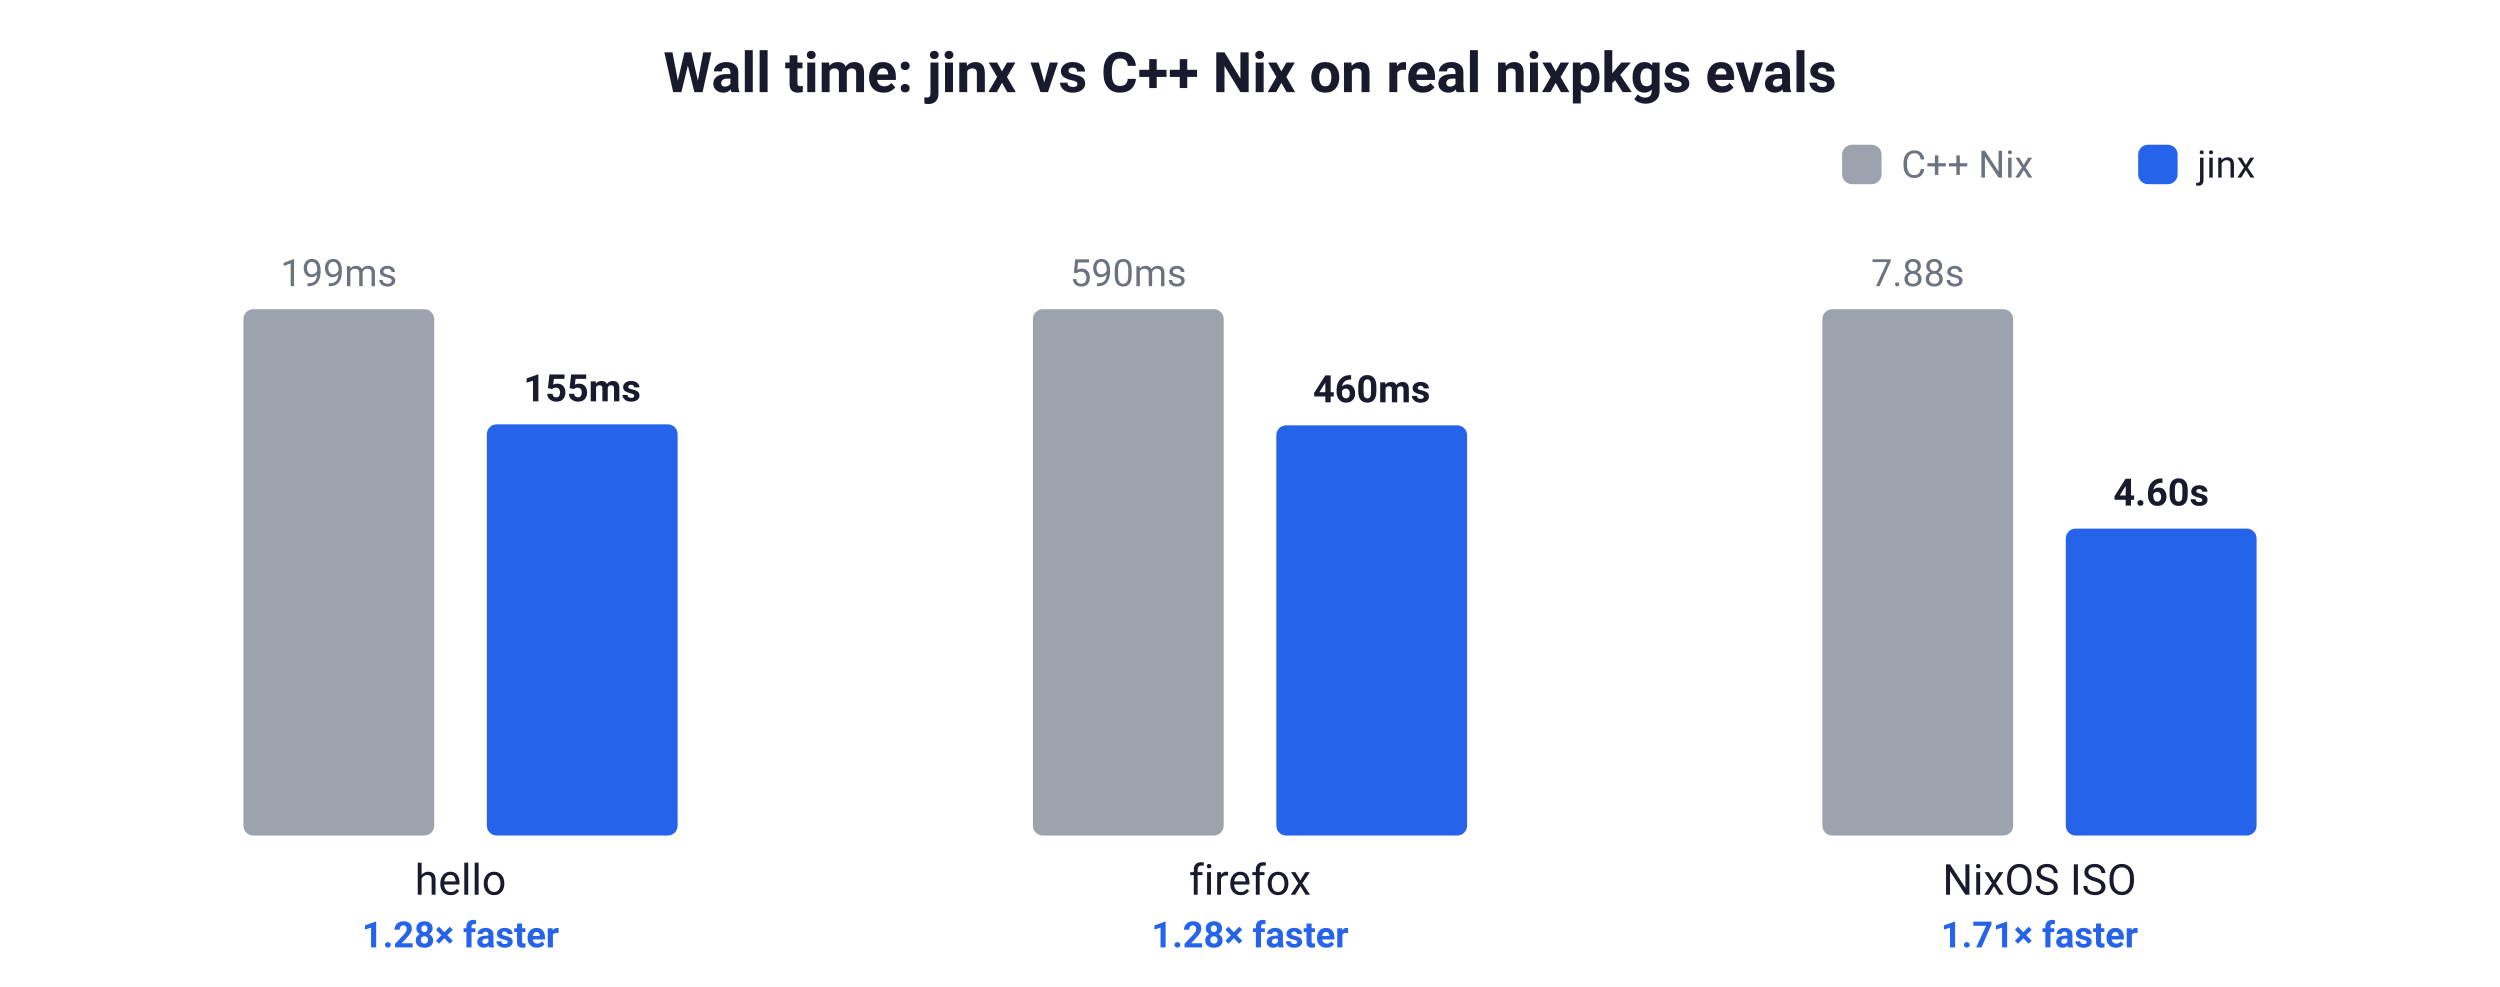
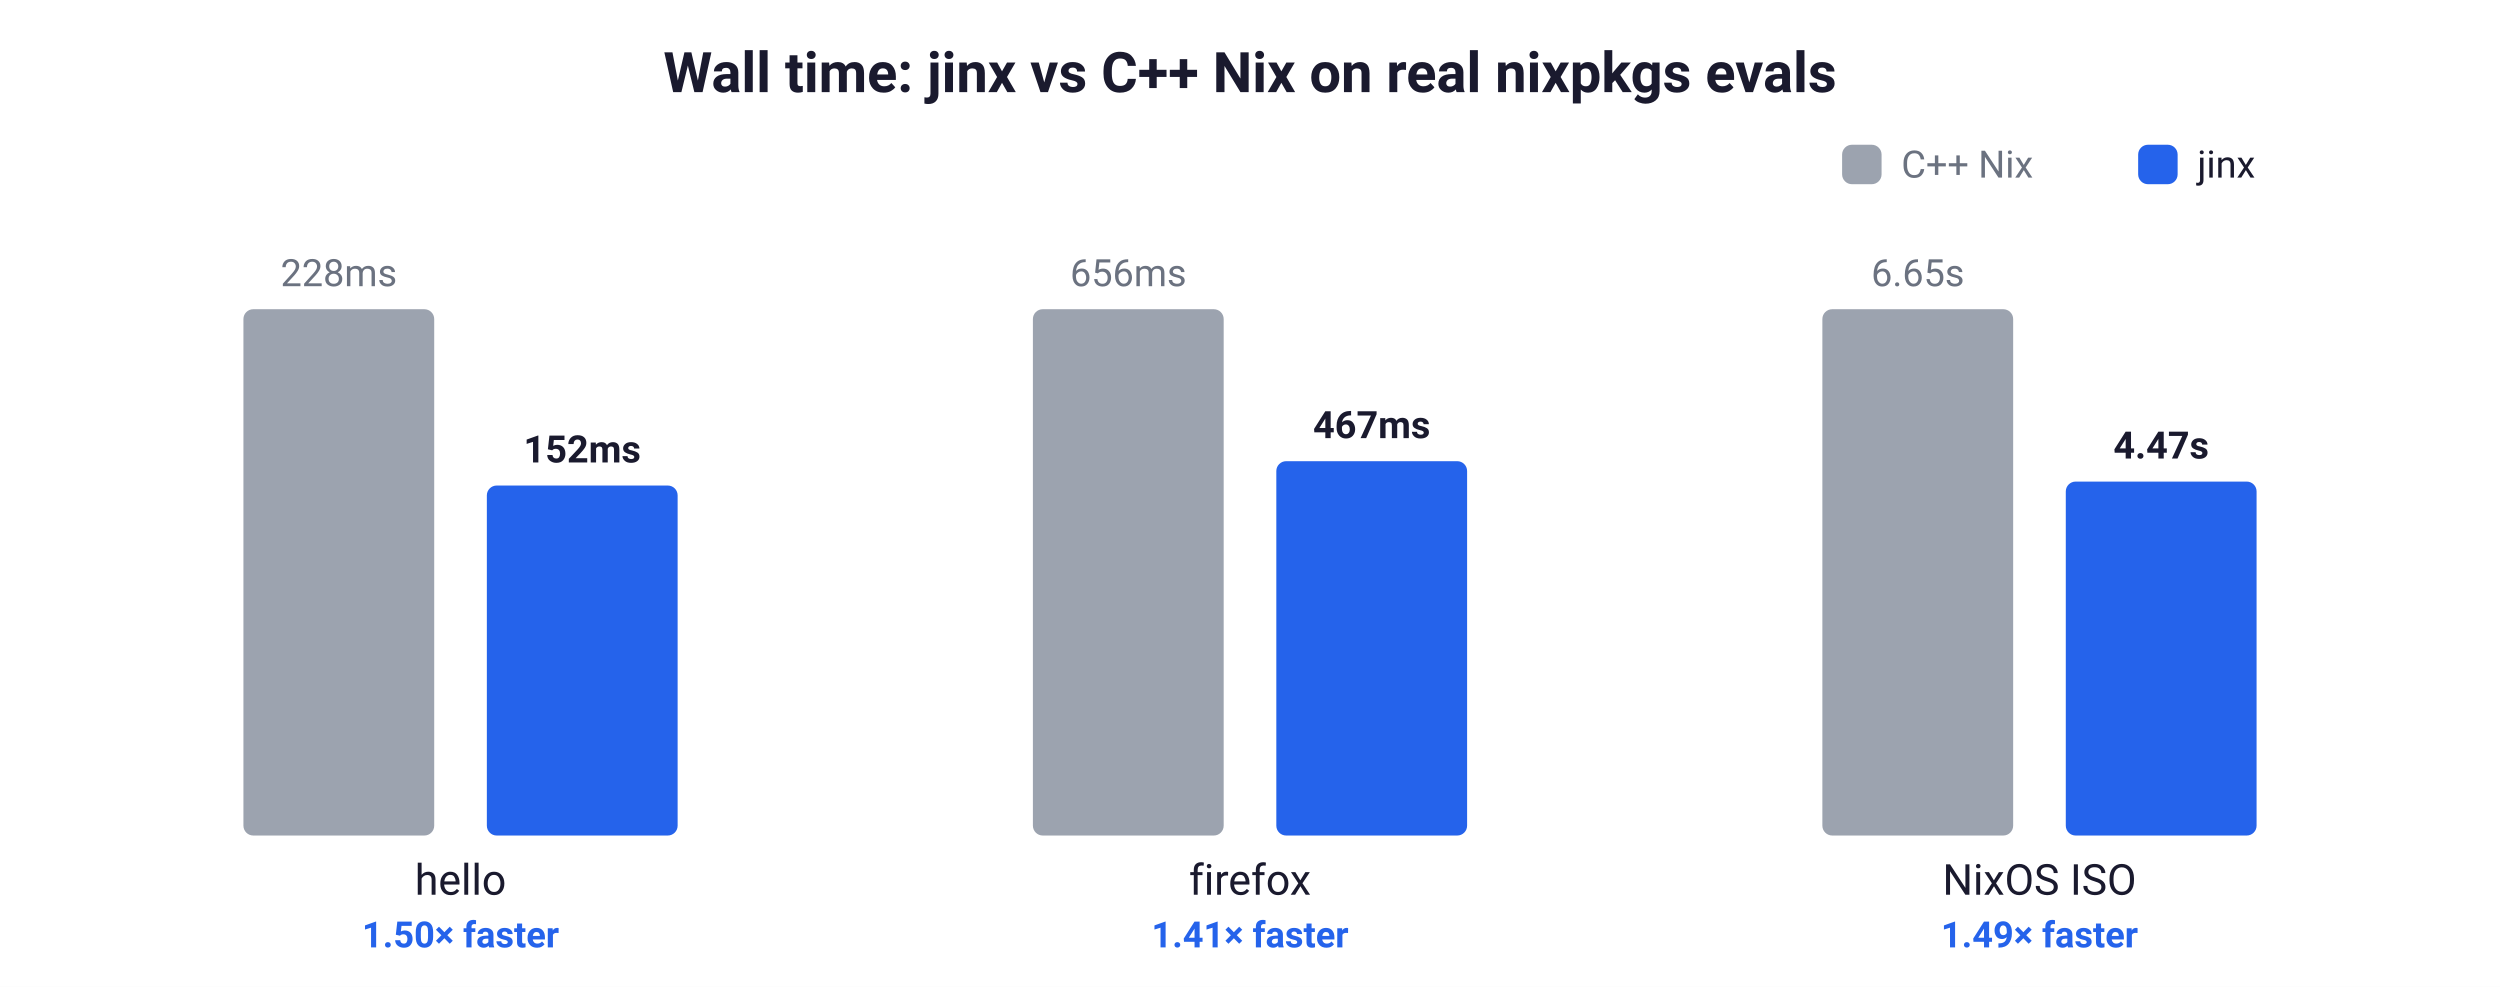
<svg xmlns="http://www.w3.org/2000/svg" width="760" height="300" viewBox="0 0 760 300" font-family="-apple-system,Segoe UI,Roboto,sans-serif">
  <rect width="760" height="300" fill="#ffffff" />
  <text x="380.0" y="28" text-anchor="middle" font-size="17" font-weight="700" fill="#1a1a2e">Wall time: jinx vs C++ Nix on real nixpkgs evals</text>
  <rect x="74.0" y="94.0" width="58.0" height="160.0" rx="3" fill="#9ca3af" />
-   <rect x="148.0" y="129.0" width="58.0" height="125.0" rx="3" fill="#2563eb" />
-   <text x="103.0" y="87.0" text-anchor="middle" font-size="11.5" font-weight="400" fill="#6b7280">199ms</text>
-   <text x="177.0" y="122.0" text-anchor="middle" font-size="11.5" font-weight="700" fill="#1a1a2e">155ms</text>
+   <rect x="148.0" y="147.6" width="58.0" height="106.4" rx="3" fill="#2563eb" />
+   <text x="103.0" y="87.0" text-anchor="middle" font-size="11.5" font-weight="400" fill="#6b7280">228ms</text>
+   <text x="177.0" y="140.6" text-anchor="middle" font-size="11.5" font-weight="700" fill="#1a1a2e">152ms</text>
  <text x="140.0" y="272.0" text-anchor="middle" font-size="13" font-weight="400" fill="#1a1a2e">hello</text>
-   <text x="140.0" y="288.0" text-anchor="middle" font-size="11" font-weight="700" fill="#2563eb">1.28× faster</text>
+   <text x="140.0" y="288.0" text-anchor="middle" font-size="11" font-weight="700" fill="#2563eb">1.50× faster</text>
  <rect x="314.0" y="94.0" width="58.0" height="160.0" rx="3" fill="#9ca3af" />
-   <rect x="388.0" y="129.3" width="58.0" height="124.7" rx="3" fill="#2563eb" />
-   <text x="343.0" y="87.0" text-anchor="middle" font-size="11.5" font-weight="400" fill="#6b7280">590ms</text>
-   <text x="417.0" y="122.3" text-anchor="middle" font-size="11.5" font-weight="700" fill="#1a1a2e">460ms</text>
+   <rect x="388.0" y="140.2" width="58.0" height="113.8" rx="3" fill="#2563eb" />
+   <text x="343.0" y="87.0" text-anchor="middle" font-size="11.5" font-weight="400" fill="#6b7280">656ms</text>
+   <text x="417.0" y="133.2" text-anchor="middle" font-size="11.5" font-weight="700" fill="#1a1a2e">467ms</text>
  <text x="380.0" y="272.0" text-anchor="middle" font-size="13" font-weight="400" fill="#1a1a2e">firefox</text>
-   <text x="380.0" y="288.0" text-anchor="middle" font-size="11" font-weight="700" fill="#2563eb">1.28× faster</text>
+   <text x="380.0" y="288.0" text-anchor="middle" font-size="11" font-weight="700" fill="#2563eb">1.41× faster</text>
  <rect x="554.0" y="94.0" width="58.0" height="160.0" rx="3" fill="#9ca3af" />
-   <rect x="628.0" y="160.7" width="58.0" height="93.3" rx="3" fill="#2563eb" />
-   <text x="583.0" y="87.0" text-anchor="middle" font-size="11.5" font-weight="400" fill="#6b7280">7.88s</text>
-   <text x="657.0" y="153.7" text-anchor="middle" font-size="11.5" font-weight="700" fill="#1a1a2e">4.60s</text>
+   <rect x="628.0" y="146.4" width="58.0" height="107.6" rx="3" fill="#2563eb" />
+   <text x="583.0" y="87.0" text-anchor="middle" font-size="11.5" font-weight="400" fill="#6b7280">6.65s</text>
+   <text x="657.0" y="139.4" text-anchor="middle" font-size="11.5" font-weight="700" fill="#1a1a2e">4.47s</text>
  <text x="620.0" y="272.0" text-anchor="middle" font-size="13" font-weight="400" fill="#1a1a2e">NixOS ISO</text>
-   <text x="620.0" y="288.0" text-anchor="middle" font-size="11" font-weight="700" fill="#2563eb">1.71× faster</text>
+   <text x="620.0" y="288.0" text-anchor="middle" font-size="11" font-weight="700" fill="#2563eb">1.49× faster</text>
  <rect x="560.0" y="44.0" width="12.0" height="12.0" rx="3" fill="#9ca3af" />
  <text x="578.0" y="54.0" text-anchor="start" font-size="11.5" font-weight="400" fill="#6b7280">C++ Nix</text>
  <rect x="650.0" y="44.0" width="12.0" height="12.0" rx="3" fill="#2563eb" />
  <text x="668.0" y="54.0" text-anchor="start" font-size="11.5" font-weight="400" fill="#1a1a2e">jinx</text>
</svg>
